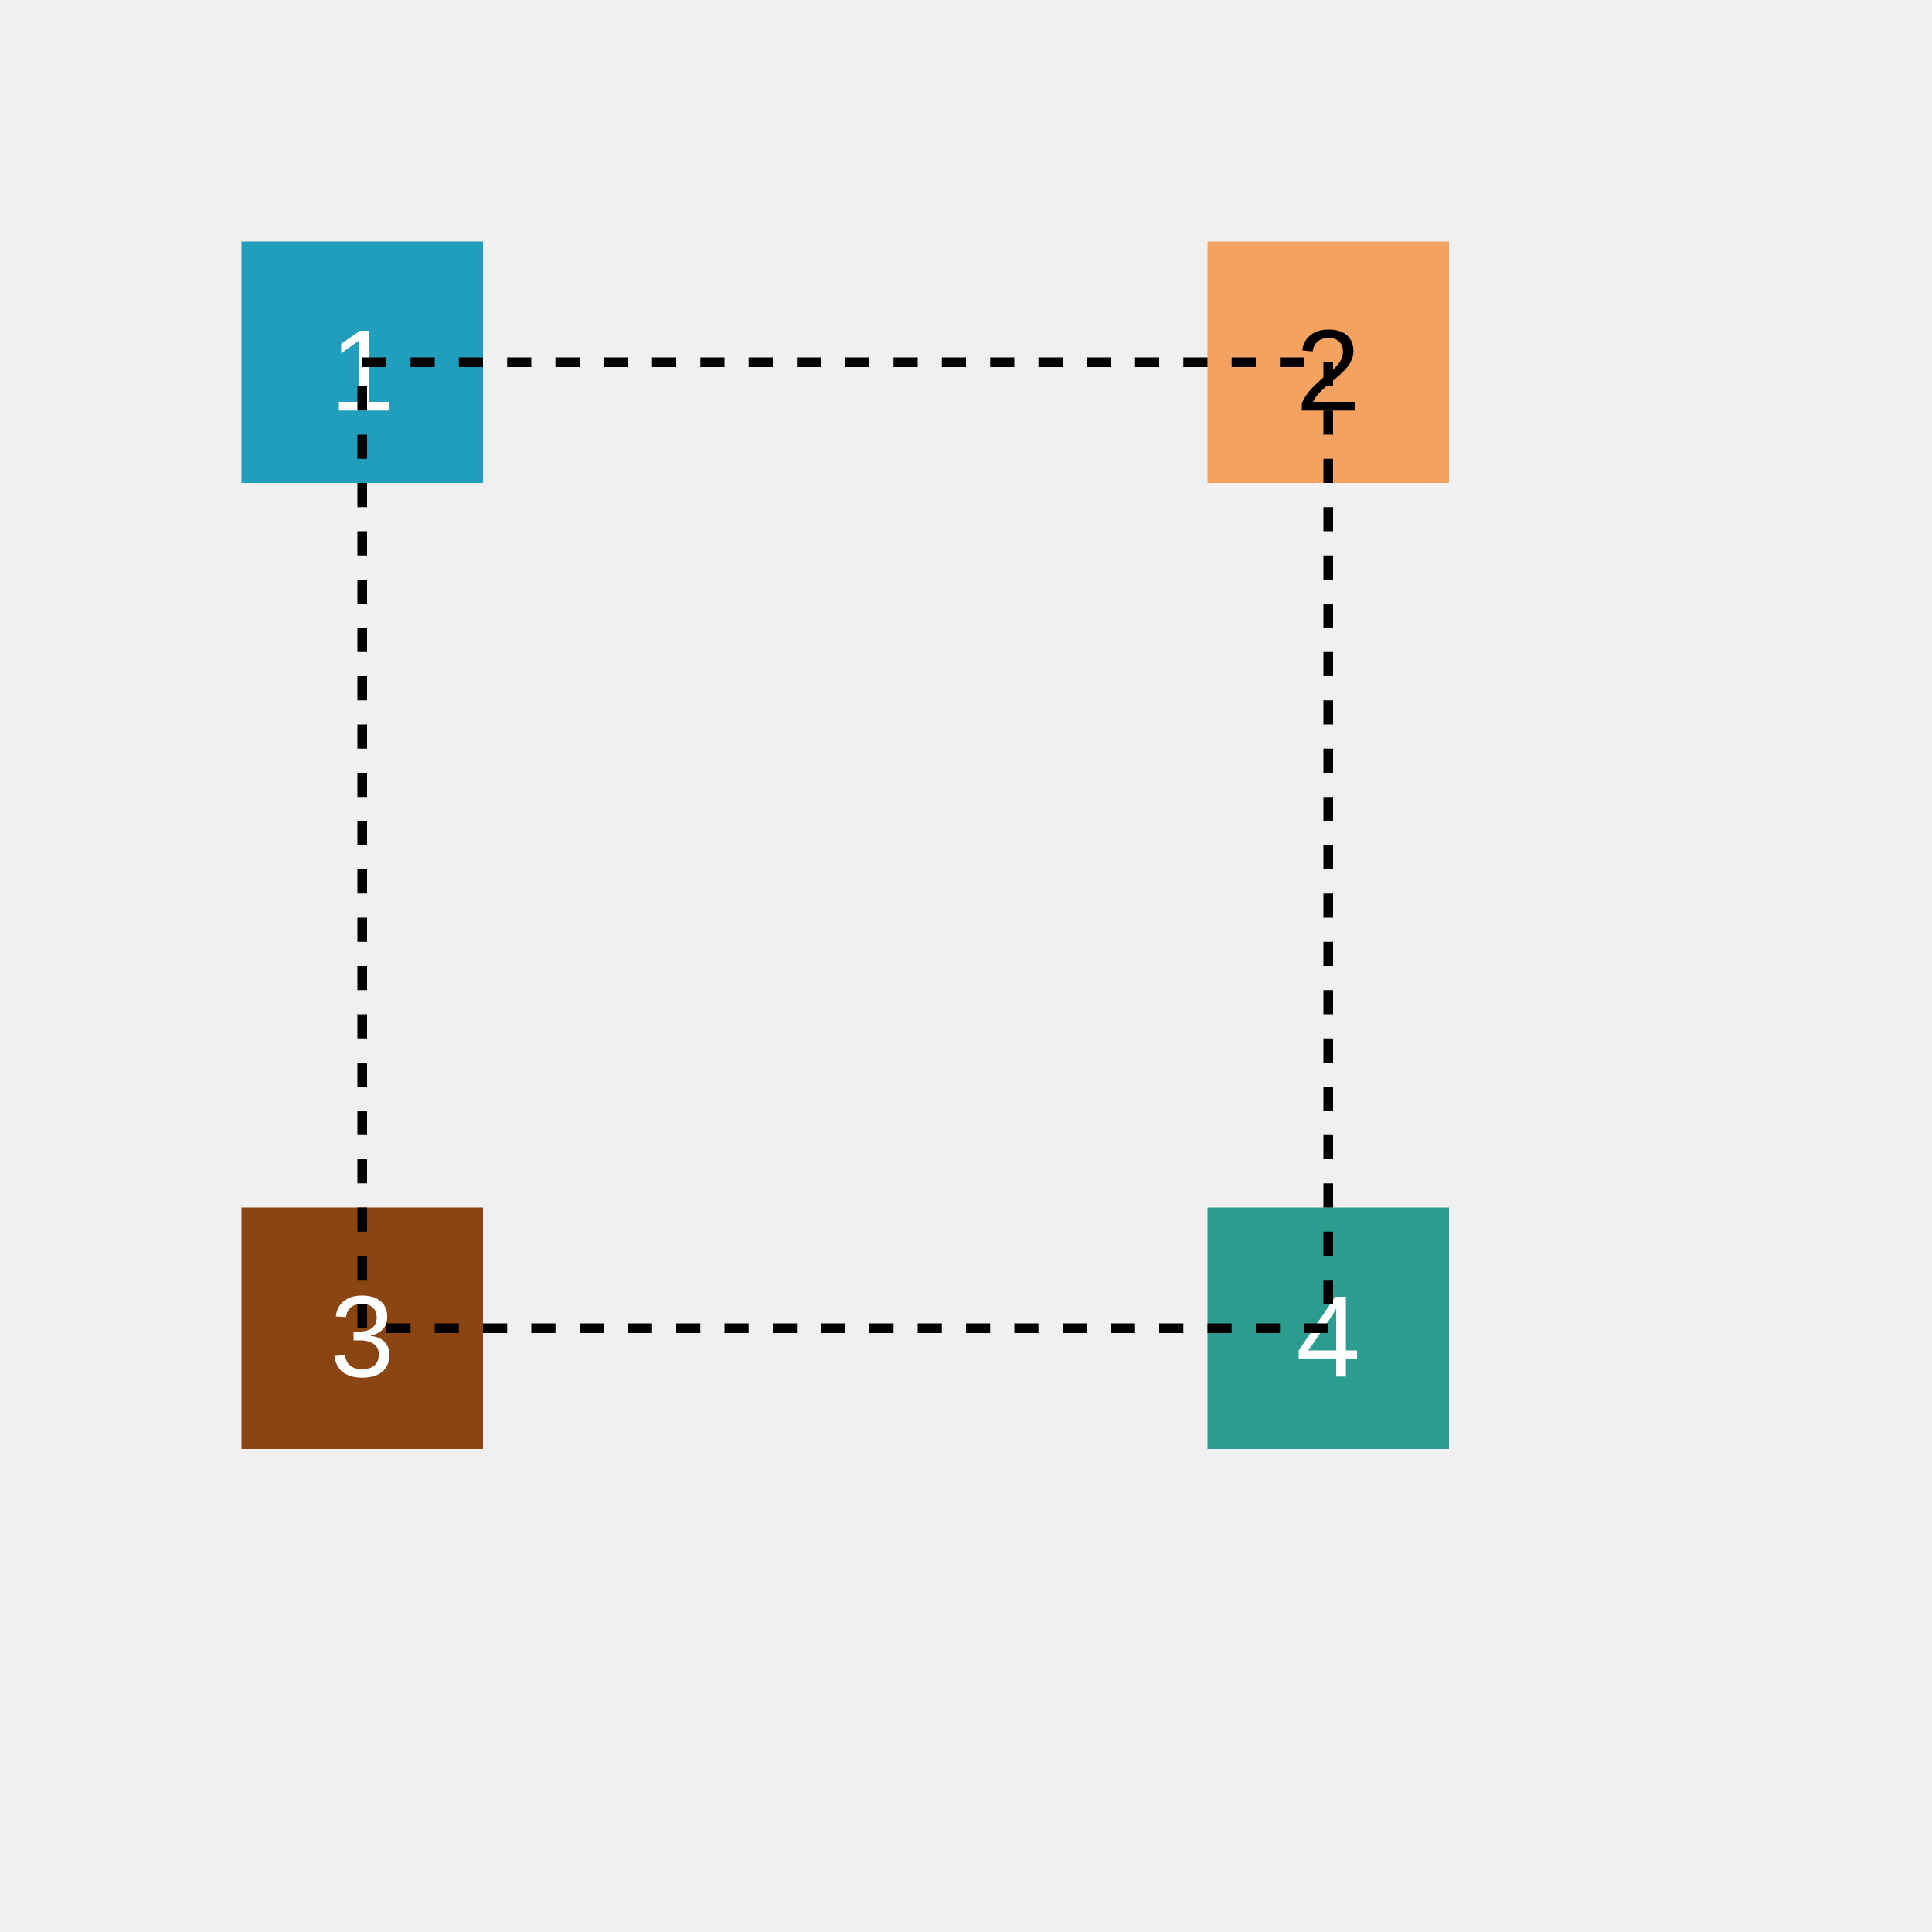
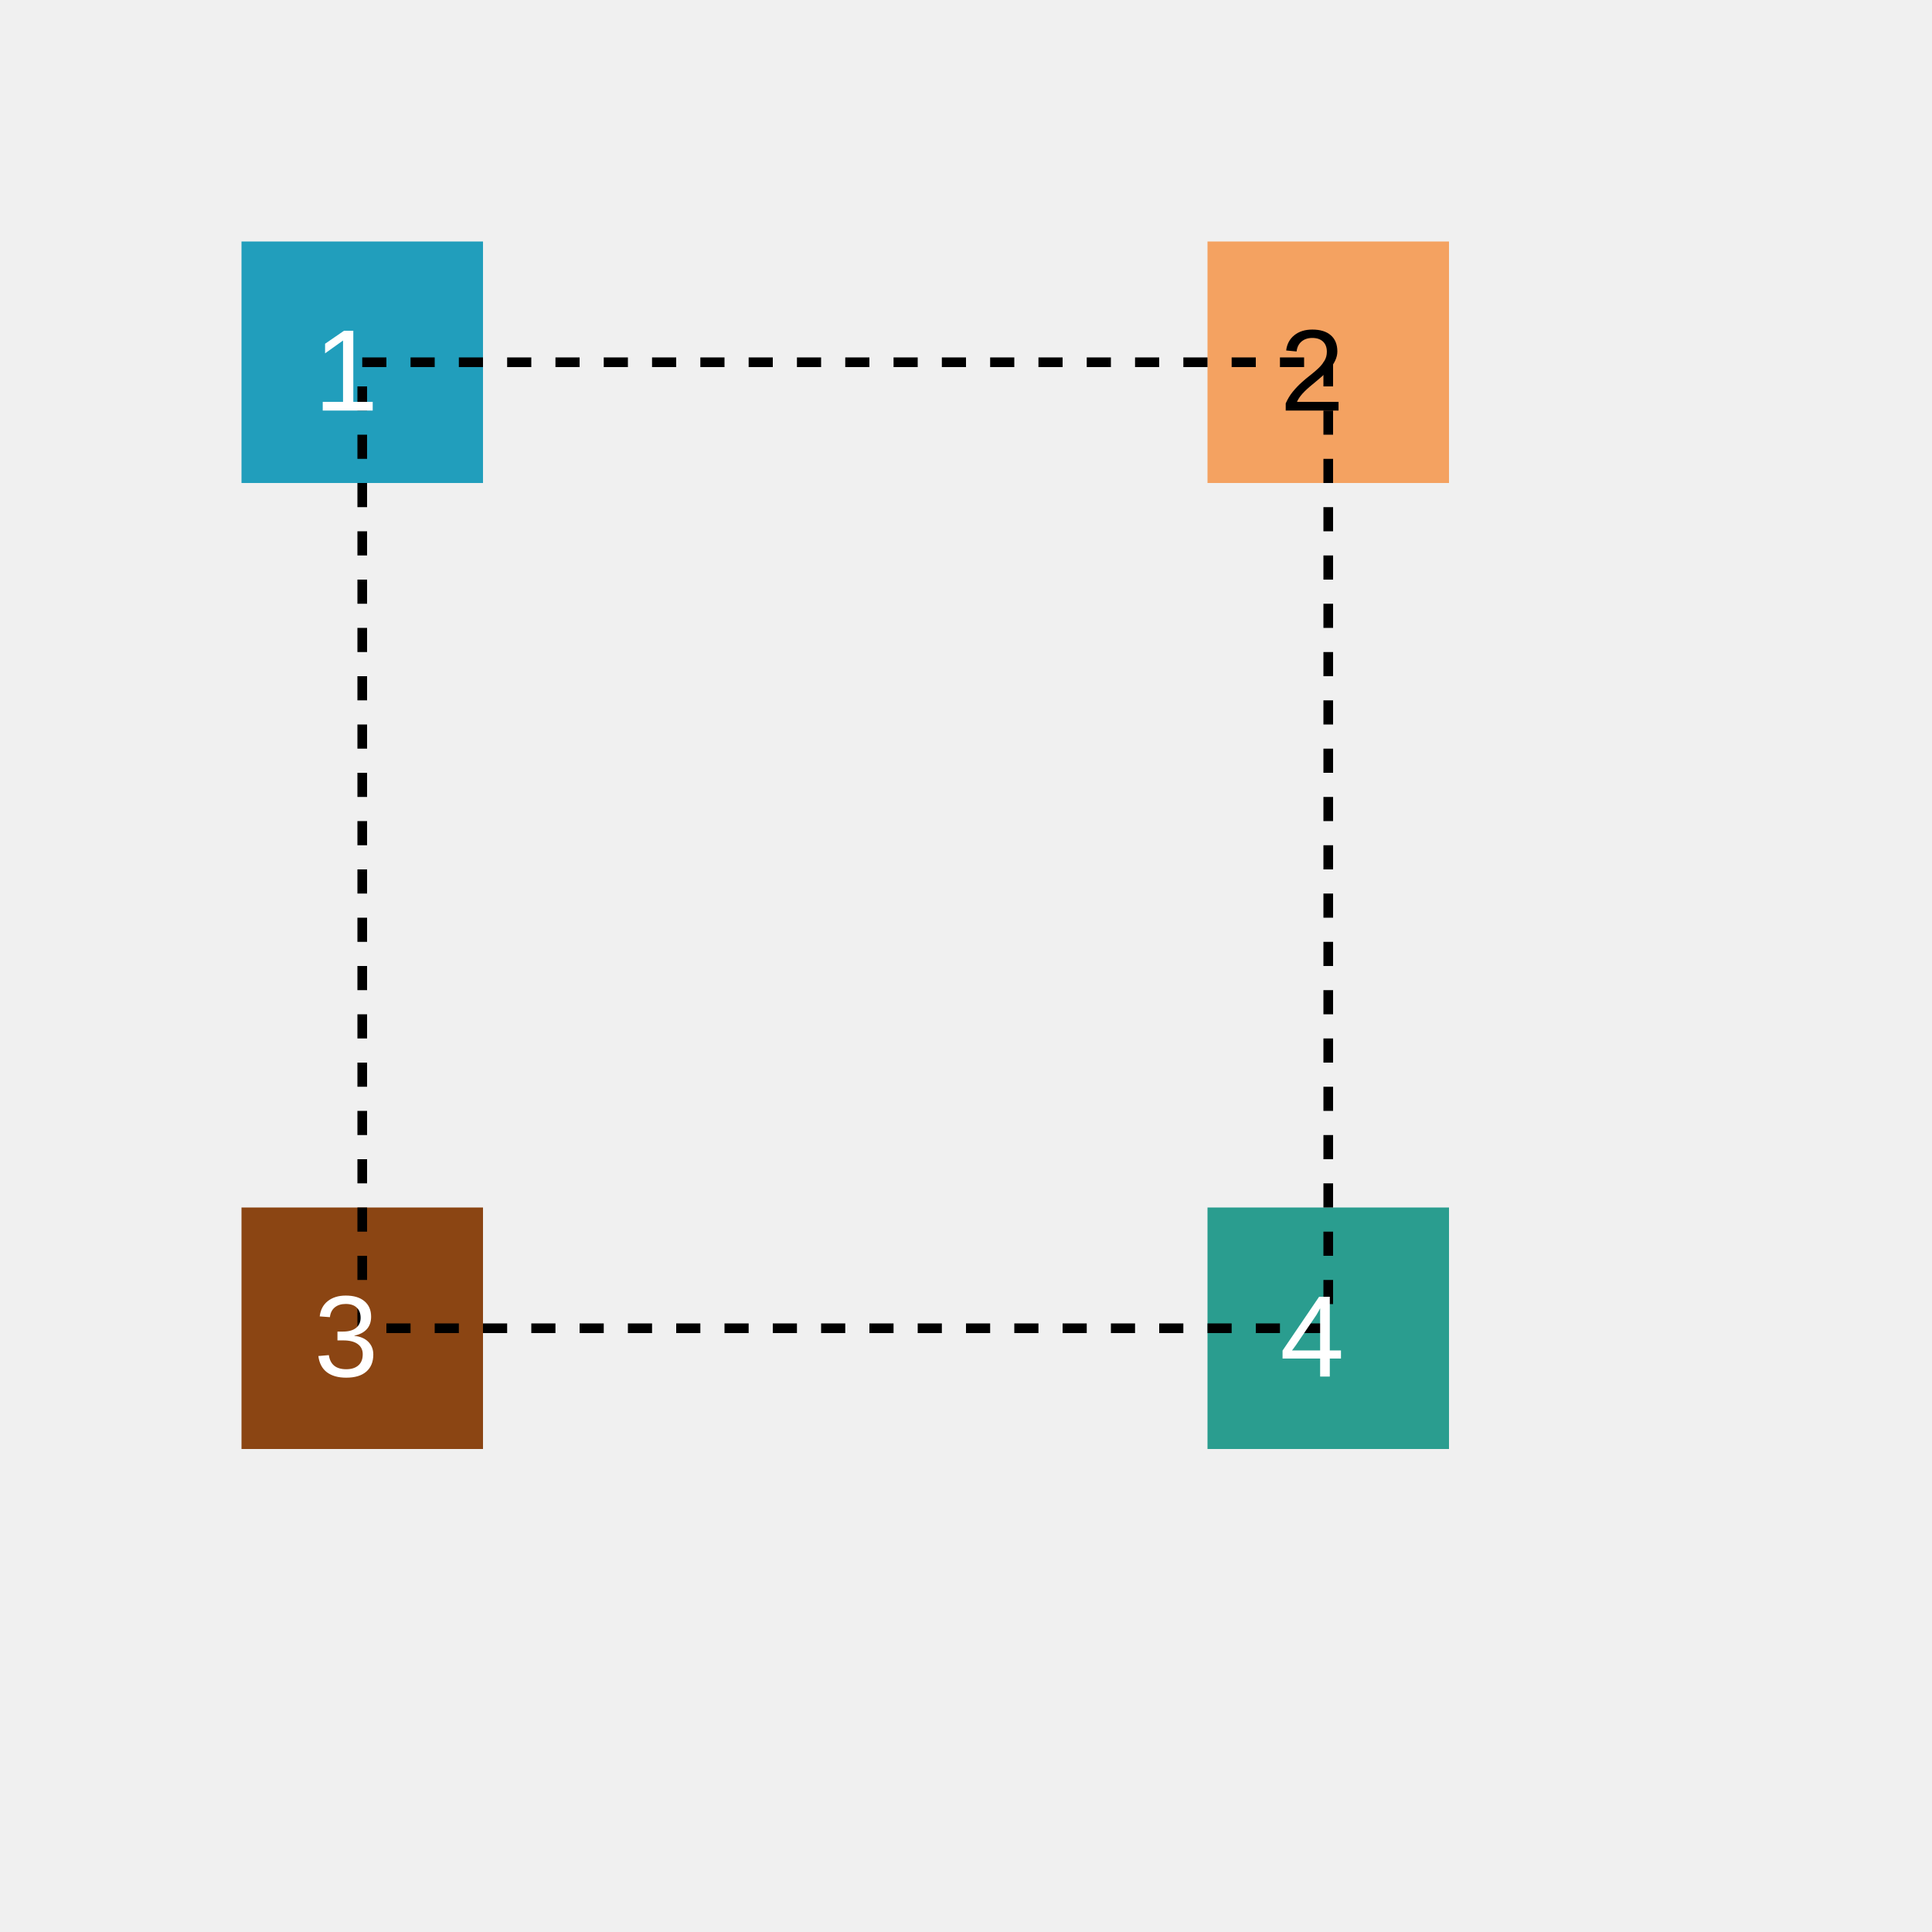
<svg xmlns="http://www.w3.org/2000/svg" width="400px" height="400px">
  <g transform="matrix(1, 0, 0, 1, 50, 50)">
    <rect x="0" y="0" width="50" height="50" fill="#219EBC" />
-     <text x="25" y="35" font-family="Arial" font-size="24" fill="#FFFFFF" text-anchor="middle">1</text>
  </g>
  <g transform="matrix(1, 0, 0, 1, 250, 50)">
    <rect x="0" y="0" width="50" height="50" fill="#F4A261" />
-     <text x="25" y="35" font-family="Arial" font-size="24" fill="#000000" text-anchor="middle">2</text>
  </g>
  <g transform="matrix(1, 0, 0, 1, 50, 250)">
    <rect x="0" y="0" width="50" height="50" fill="#8B4513" />
-     <text x="25" y="35" font-family="Arial" font-size="24" fill="#FFFFFF" text-anchor="middle">3</text>
  </g>
  <g transform="matrix(1, 0, 0, 1, 250, 250)">
    <rect x="0" y="0" width="50" height="50" fill="#2A9D8F" />
-     <text x="25" y="35" font-family="Arial" font-size="24" fill="#FFFFFF" text-anchor="middle">4</text>
  </g>
  <g>
    <path d="M75,75 H275" fill="none" stroke="#000000" stroke-width="2" stroke-dasharray="5,5" />
    <path d="M275,75 V275" fill="none" stroke="#000000" stroke-width="2" stroke-dasharray="5,5" />
    <path d="M275,275 H75" fill="none" stroke="#000000" stroke-width="2" stroke-dasharray="5,5" />
    <path d="M75,275 V75" fill="none" stroke="#000000" stroke-width="2" stroke-dasharray="5,5" />
  </g>
+   <g transform="matrix(1, 0, 0, 1, 50, 50)">
+     <text x="25" y="35" font-family="Arial" font-size="24" fill="#FFFFFF" text-anchor="middle">
+       1
+       <animateTransform attributeName="transform" type="matrix" from="1 0 0 1 50 50" to="1 0 0 1 250 50" dur="4s" repeatCount="indefinite" />
+     </text>
+   </g>
+   <g transform="matrix(1, 0, 0, 1, 250, 50)">
+     <text x="25" y="35" font-family="Arial" font-size="24" fill="#000000" text-anchor="middle">
+       2
+       <animateTransform attributeName="transform" type="matrix" from="1 0 0 1 250 50" to="1 0 0 1 250 250" dur="4s" repeatCount="indefinite" />
+     </text>
+   </g>
+   <g transform="matrix(1, 0, 0, 1, 50, 250)">
+     <text x="25" y="35" font-family="Arial" font-size="24" fill="#FFFFFF" text-anchor="middle">
+       3
+       <animateTransform attributeName="transform" type="matrix" from="1 0 0 1 50 250" to="1 0 0 1 50 50" dur="4s" repeatCount="indefinite" />
+     </text>
+   </g>
+   <g transform="matrix(1, 0, 0, 1, 250, 250)">
+     <text x="25" y="35" font-family="Arial" font-size="24" fill="#FFFFFF" text-anchor="middle">
+       4
+       <animateTransform attributeName="transform" type="matrix" from="1 0 0 1 250 250" to="1 0 0 1 50 250" dur="4s" repeatCount="indefinite" />
+     </text>
+   </g>
</svg>
